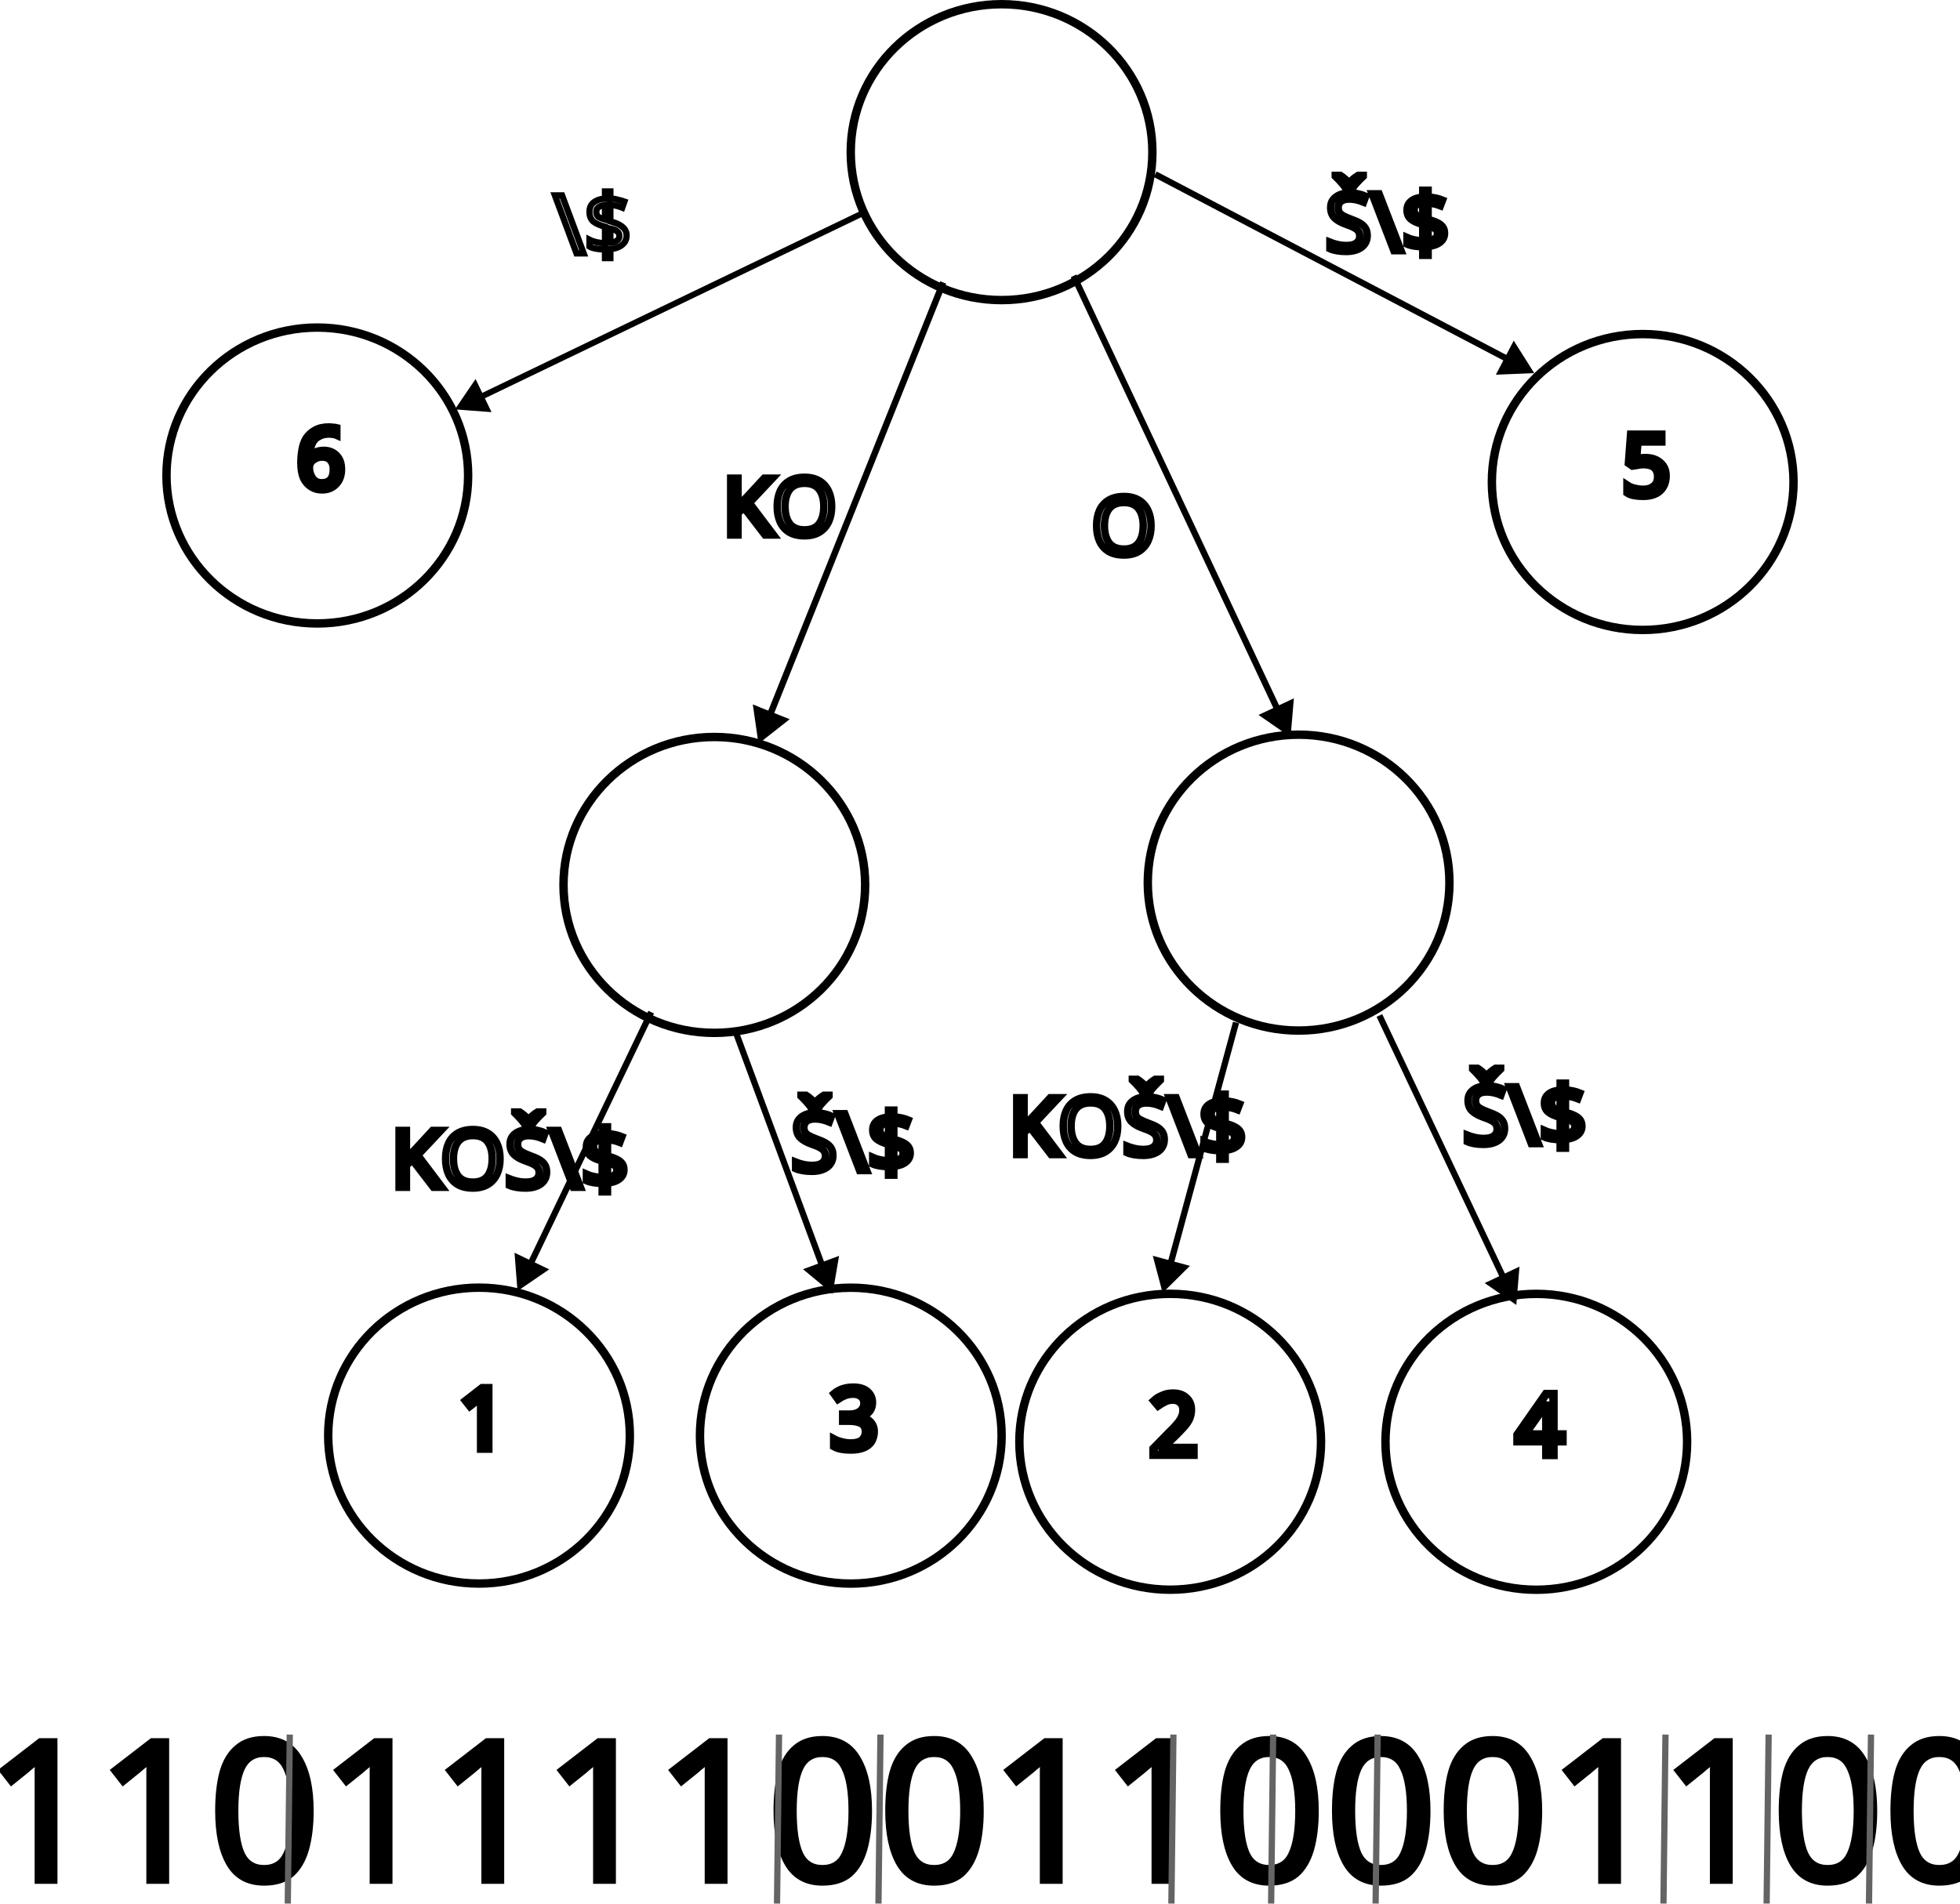
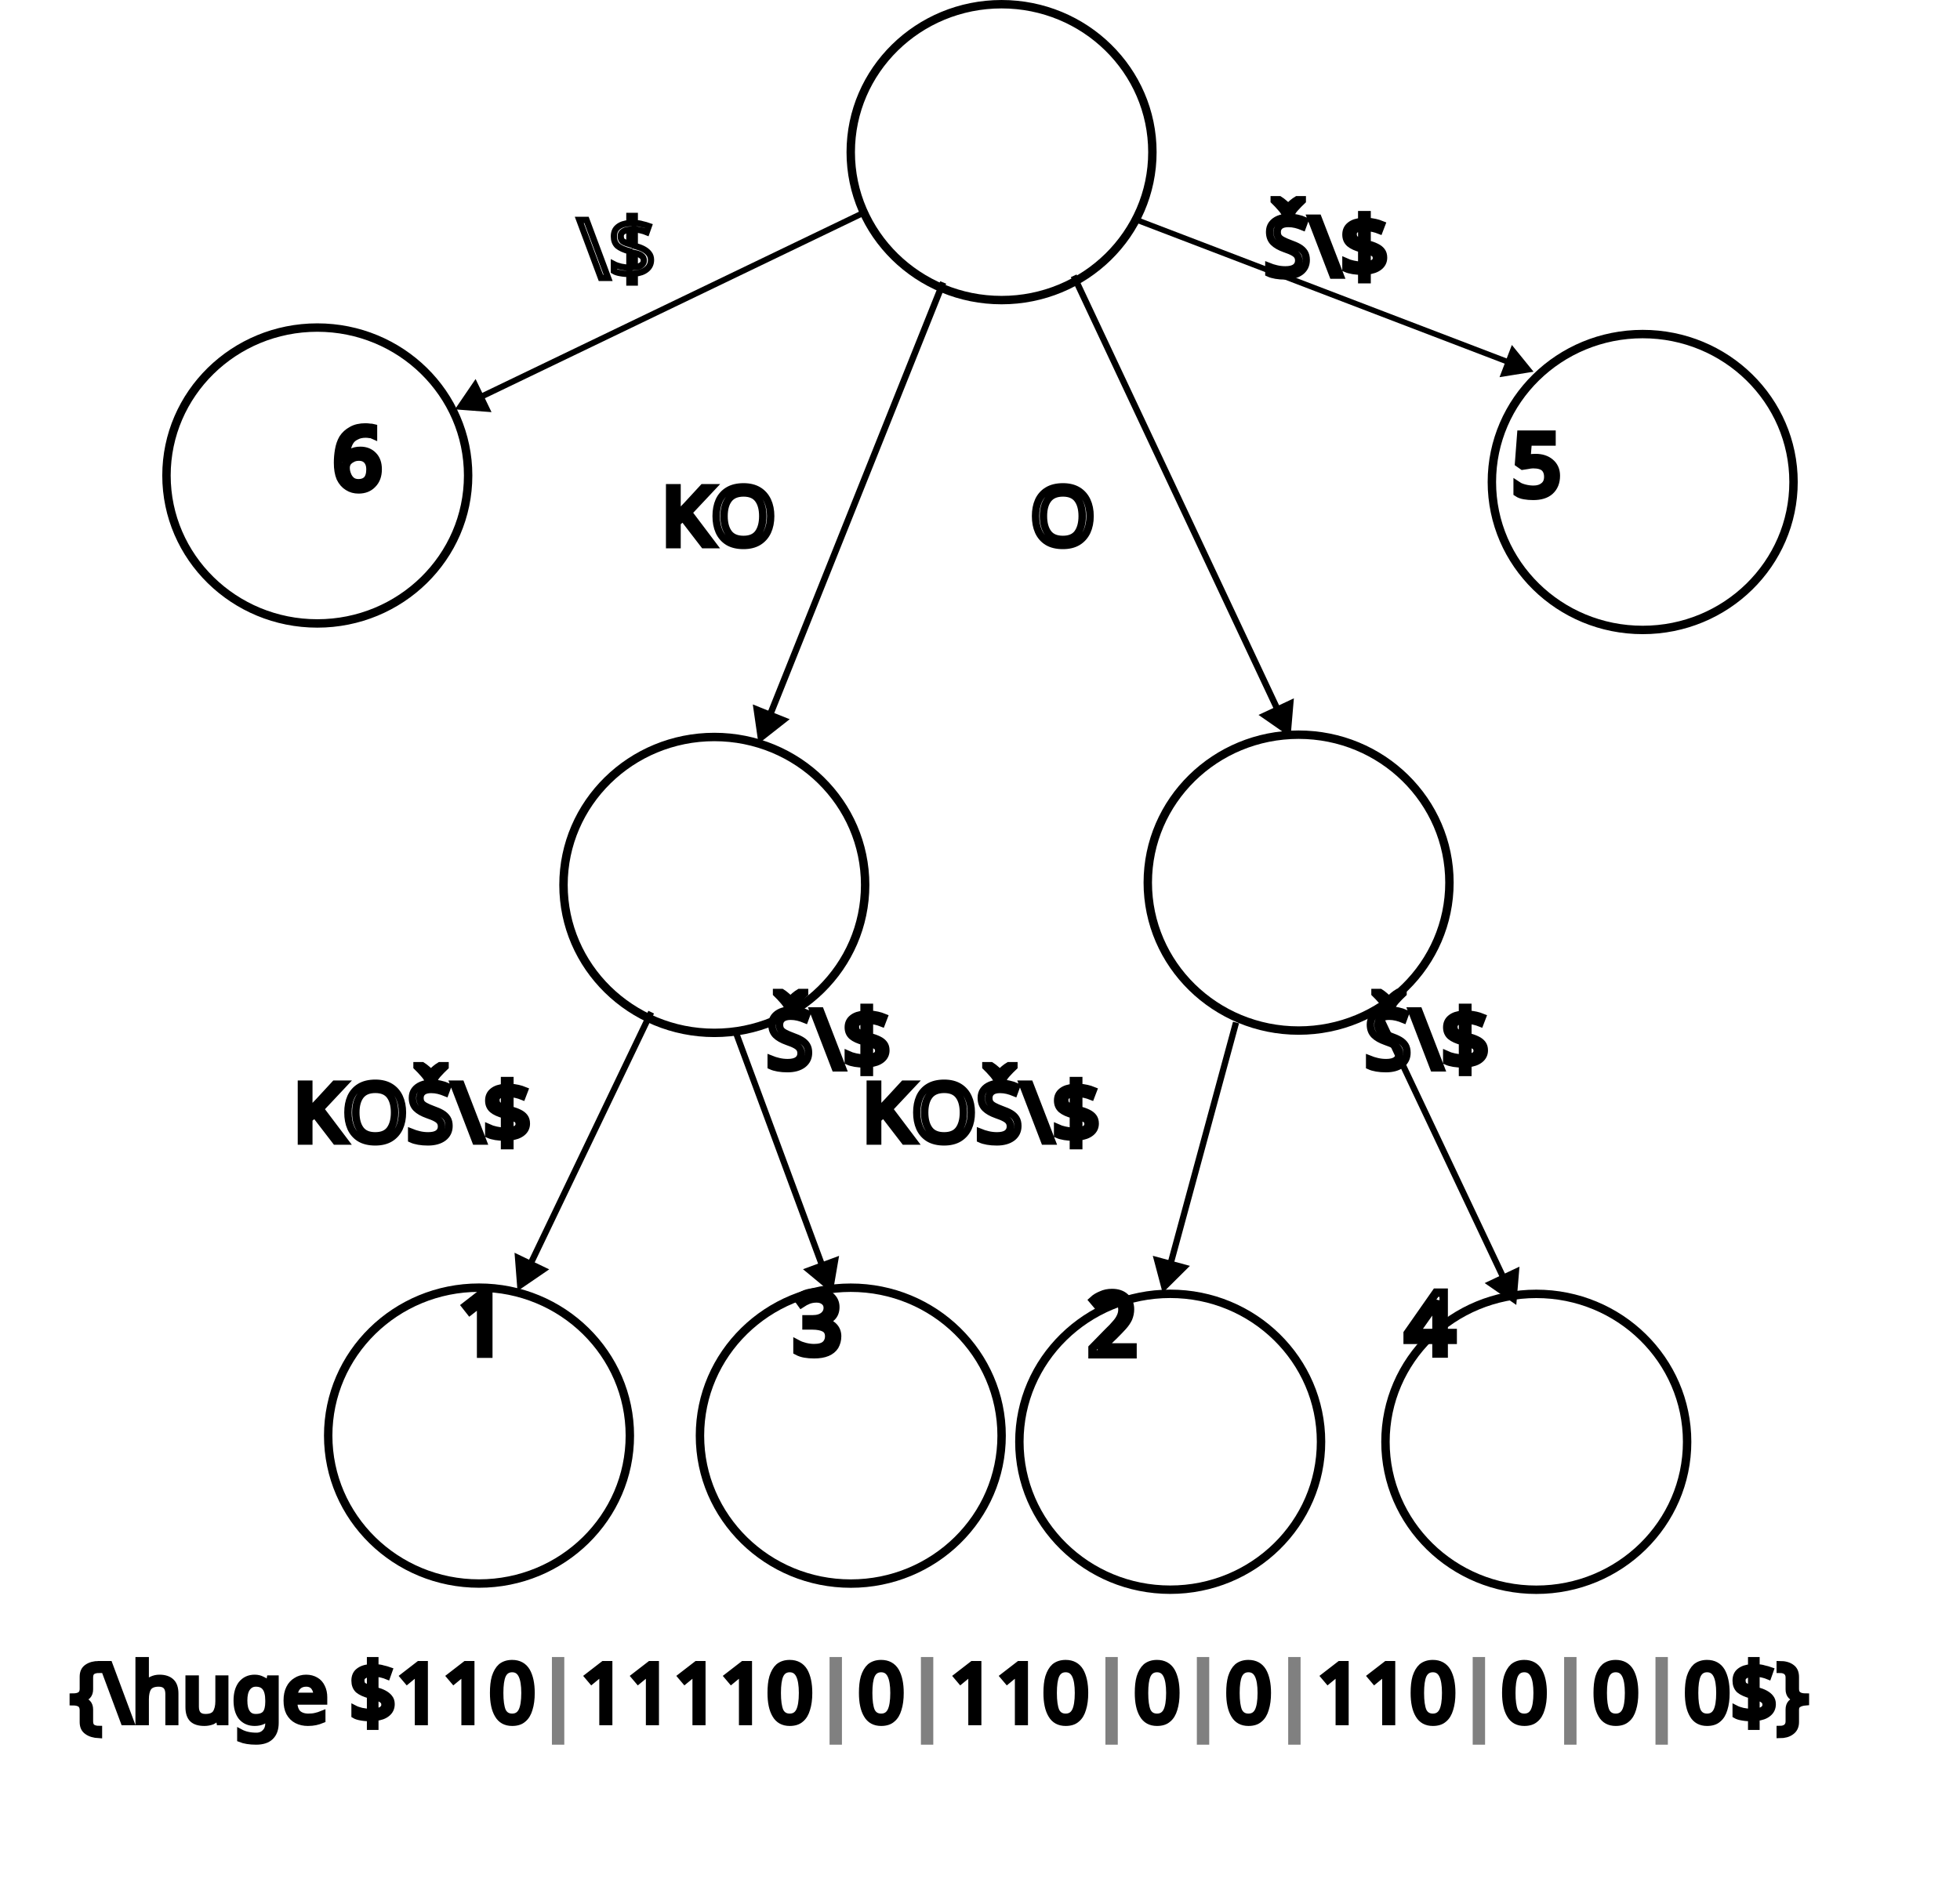
<svg xmlns="http://www.w3.org/2000/svg" width="84.987mm" height="82.556mm" viewBox="0 0 84.987 82.556" version="1.1" id="svg1">
  <defs id="defs1">
    <marker style="overflow:visible" id="Triangle" refX="0" refY="0" orient="auto" markerWidth="1" markerHeight="1" viewBox="0 0 1 1" preserveAspectRatio="xMidYMid">
      <path transform="scale(0.5)" style="fill:context-stroke;fill-rule:evenodd;stroke:context-stroke;stroke-width:1pt" d="M 5.77,0 -2.88,5 V -5 Z" id="path135" />
    </marker>
    <marker style="overflow:visible" id="Triangle-58" refX="0" refY="0" orient="auto-start-reverse" markerWidth="1" markerHeight="1" viewBox="0 0 1 1" preserveAspectRatio="xMidYMid">
      <path transform="scale(0.5)" style="fill:context-stroke;fill-rule:evenodd;stroke:context-stroke;stroke-width:1pt" d="M 5.77,0 -2.88,5 V -5 Z" id="path135-1" />
    </marker>
    <rect x="173.456" y="550.378" width="62.326" height="20.116" id="rect43" />
    <rect x="173.456" y="550.378" width="62.326" height="20.116" id="rect42" />
    <rect x="173.456" y="550.378" width="62.326" height="20.116" id="rect41" />
    <marker style="overflow:visible" id="Triangle-1-27-0-3-8-3-9" refX="0" refY="0" orient="auto-start-reverse" markerWidth="1" markerHeight="1" viewBox="0 0 1 1" preserveAspectRatio="xMidYMid">
      <path transform="scale(0.5)" style="fill:context-stroke;fill-rule:evenodd;stroke:context-stroke;stroke-width:1pt" d="M 5.77,0 -2.88,5 V -5 Z" id="path135-7-9-9-8-4-3-0" />
    </marker>
    <marker style="overflow:visible" id="Triangle-1-27-0-35-7-2" refX="0" refY="0" orient="auto-start-reverse" markerWidth="1" markerHeight="1" viewBox="0 0 1 1" preserveAspectRatio="xMidYMid">
      <path transform="scale(0.5)" style="fill:context-stroke;fill-rule:evenodd;stroke:context-stroke;stroke-width:1pt" d="M 5.77,0 -2.88,5 V -5 Z" id="path135-7-9-9-9-7-8" />
    </marker>
    <rect x="173.456" y="550.378" width="62.326" height="20.116" id="rect40" />
    <rect x="173.456" y="550.378" width="62.326" height="20.116" id="rect39" />
    <marker style="overflow:visible" id="Triangle-1-2-4-6-7" refX="0" refY="0" orient="auto-start-reverse" markerWidth="1" markerHeight="1" viewBox="0 0 1 1" preserveAspectRatio="xMidYMid">
      <path transform="scale(0.5)" style="fill:context-stroke;fill-rule:evenodd;stroke:context-stroke;stroke-width:1pt" d="M 5.77,0 -2.88,5 V -5 Z" id="path135-7-2-3-3-2" />
    </marker>
    <rect x="173.456" y="550.378" width="62.326" height="20.116" id="rect38" />
    <rect x="173.456" y="550.378" width="62.326" height="20.116" id="rect37" />
    <marker style="overflow:visible" id="Triangle-1-27-0-3-8-1" refX="0" refY="0" orient="auto-start-reverse" markerWidth="1" markerHeight="1" viewBox="0 0 1 1" preserveAspectRatio="xMidYMid">
      <path transform="scale(0.5)" style="fill:context-stroke;fill-rule:evenodd;stroke:context-stroke;stroke-width:1pt" d="M 5.77,0 -2.88,5 V -5 Z" id="path135-7-9-9-8-4-9" />
    </marker>
    <marker style="overflow:visible" id="Triangle-1-27-0-35-6" refX="0" refY="0" orient="auto-start-reverse" markerWidth="1" markerHeight="1" viewBox="0 0 1 1" preserveAspectRatio="xMidYMid">
      <path transform="scale(0.5)" style="fill:context-stroke;fill-rule:evenodd;stroke:context-stroke;stroke-width:1pt" d="M 5.77,0 -2.88,5 V -5 Z" id="path135-7-9-9-9-8" />
    </marker>
    <marker style="overflow:visible" id="Triangle-1-27-2-8" refX="0" refY="0" orient="auto-start-reverse" markerWidth="1" markerHeight="1" viewBox="0 0 1 1" preserveAspectRatio="xMidYMid">
      <path transform="scale(0.5)" style="fill:context-stroke;fill-rule:evenodd;stroke:context-stroke;stroke-width:1pt" d="M 5.77,0 -2.88,5 V -5 Z" id="path135-7-9-91-0" />
    </marker>
  </defs>
  <g id="layer1" transform="translate(-62.50635,-3.424254)">
-     <g id="g25">
-       <text xml:space="preserve" style="font-style:normal;font-variant:normal;font-weight:normal;font-stretch:normal;font-size:3.678px;font-family:sans-serif;-inkscape-font-specification:'sans-serif, Normal';font-variant-ligatures:normal;font-variant-caps:normal;font-variant-numeric:normal;font-variant-east-asian:normal;text-align:start;writing-mode:lr-tb;direction:ltr;text-anchor:start;display:inline;fill:none;fill-opacity:0;fill-rule:nonzero;stroke:#000000;stroke-width:0.365;stroke-dasharray:none;stroke-opacity:1" x="82.383" y="66.253" id="text1">
-         <tspan id="tspan1" style="stroke-width:0.365" x="82.383" y="66.253">1</tspan>
+     <g id="g30">
+       <text xml:space="preserve" style="font-style:normal;font-variant:normal;font-weight:normal;font-stretch:normal;font-size:3.678px;font-family:sans-serif;-inkscape-font-specification:'sans-serif, Normal';font-variant-ligatures:normal;font-variant-caps:normal;font-variant-numeric:normal;font-variant-east-asian:normal;text-align:start;writing-mode:lr-tb;direction:ltr;text-anchor:start;display:inline;fill:none;fill-opacity:0;fill-rule:nonzero;stroke:#000000;stroke-width:0.365;stroke-dasharray:none;stroke-opacity:1" x="82.383" y="62.131" id="text1">
+         <tspan id="tspan1" style="stroke-width:0.365" x="82.383" y="62.131">1</tspan>
      </text>
      <ellipse style="display:inline;fill:none;fill-opacity:0;fill-rule:nonzero;stroke:#000000;stroke-width:0.365;stroke-dasharray:none;stroke-opacity:1" id="ellipse1" cx="105.935" cy="10.023" rx="6.54" ry="6.416" />
      <ellipse style="display:inline;fill:none;fill-opacity:0;fill-rule:nonzero;stroke:#000000;stroke-width:0.365;stroke-dasharray:none;stroke-opacity:1" id="ellipse2" cx="93.48" cy="41.802" rx="6.54" ry="6.416" />
      <ellipse style="display:inline;fill:none;fill-opacity:0;fill-rule:nonzero;stroke:#000000;stroke-width:0.365;stroke-dasharray:none;stroke-opacity:1" id="ellipse3" cx="83.277" cy="65.684" rx="6.54" ry="6.416" />
-       <text xml:space="preserve" style="font-style:normal;font-variant:normal;font-weight:normal;font-stretch:normal;font-size:3.678px;font-family:sans-serif;-inkscape-font-specification:'sans-serif, Normal';font-variant-ligatures:normal;font-variant-caps:normal;font-variant-numeric:normal;font-variant-east-asian:normal;text-align:start;writing-mode:lr-tb;direction:ltr;text-anchor:start;display:inline;fill:none;fill-opacity:0;fill-rule:nonzero;stroke:#000000;stroke-width:0.365;stroke-dasharray:none;stroke-opacity:1" x="98.503" y="66.254" id="text3">
-         <tspan id="tspan3" style="stroke-width:0.365" x="98.503" y="66.254">3</tspan>
+       <text xml:space="preserve" style="font-style:normal;font-variant:normal;font-weight:normal;font-stretch:normal;font-size:3.678px;font-family:sans-serif;-inkscape-font-specification:'sans-serif, Normal';font-variant-ligatures:normal;font-variant-caps:normal;font-variant-numeric:normal;font-variant-east-asian:normal;text-align:start;writing-mode:lr-tb;direction:ltr;text-anchor:start;display:inline;fill:none;fill-opacity:0;fill-rule:nonzero;stroke:#000000;stroke-width:0.365;stroke-dasharray:none;stroke-opacity:1" x="96.915" y="62.126" id="text3">
+         <tspan id="tspan3" style="stroke-width:0.365" x="96.915" y="62.126">3</tspan>
      </text>
      <ellipse style="display:inline;fill:none;fill-opacity:0;fill-rule:nonzero;stroke:#000000;stroke-width:0.365;stroke-dasharray:none;stroke-opacity:1" id="ellipse4" cx="99.397" cy="65.686" rx="6.54" ry="6.416" />
      <path style="display:inline;fill:none;fill-opacity:0;fill-rule:nonzero;stroke:#000000;stroke-width:0.28;stroke-dasharray:none;stroke-opacity:1;marker-end:url(#Triangle-1-27-2-8)" d="m 103.403,15.674 -7.639,19.082" id="path5" />
      <path style="display:inline;fill:none;fill-opacity:0;fill-rule:nonzero;stroke:#000000;stroke-width:0.271;stroke-dasharray:none;stroke-opacity:1;marker-end:url(#Triangle-1-27-0-35-6)" d="m 90.742,47.32 -5.381,11.227" id="path8" />
      <path style="display:inline;fill:none;fill-opacity:0;fill-rule:nonzero;stroke:#000000;stroke-width:0.271;stroke-dasharray:none;stroke-opacity:1;marker-end:url(#Triangle-1-27-0-3-8-1)" d="m 94.409,48.185 3.865,10.444" id="path9" />
-       <text xml:space="preserve" transform="matrix(0.2326683,0,0,0.2252089,53.48189,-100.3535)" id="text28" style="font-style:normal;font-variant:normal;font-weight:300;font-stretch:normal;font-size:15.411px;font-family:Calibri;-inkscape-font-specification:'Calibri, Light';font-variant-ligatures:normal;font-variant-caps:normal;font-variant-numeric:normal;font-variant-east-asian:normal;text-align:start;writing-mode:lr-tb;direction:ltr;white-space:pre;shape-inside:url(#rect37);display:inline;fill:none;fill-opacity:0;fill-rule:nonzero;stroke:#000000;stroke-width:1.38;stroke-dasharray:none;stroke-opacity:1">
-         <tspan x="173.457" y="563.862" id="tspan5">KO</tspan>
+       <text xml:space="preserve" transform="matrix(0.2326683,0,0,0.2252089,50.83606,-99.93688)" id="text28" style="font-style:normal;font-variant:normal;font-weight:300;font-stretch:normal;font-size:15.411px;font-family:Calibri;-inkscape-font-specification:'Calibri, Light';font-variant-ligatures:normal;font-variant-caps:normal;font-variant-numeric:normal;font-variant-east-asian:normal;text-align:start;writing-mode:lr-tb;direction:ltr;white-space:pre;shape-inside:url(#rect37);display:inline;fill:none;fill-opacity:0;fill-rule:nonzero;stroke:#000000;stroke-width:1.38;stroke-dasharray:none;stroke-opacity:1">
+         <tspan x="173.457" y="563.862" id="tspan2">KO</tspan>
      </text>
-       <text xml:space="preserve" transform="matrix(0.2326683,0,0,0.2252089,56.465,-72.7914)" id="text29" style="font-style:normal;font-variant:normal;font-weight:300;font-stretch:normal;font-size:15.411px;font-family:Calibri;-inkscape-font-specification:'Calibri, Light';font-variant-ligatures:normal;font-variant-caps:normal;font-variant-numeric:normal;font-variant-east-asian:normal;text-align:start;writing-mode:lr-tb;direction:ltr;white-space:pre;shape-inside:url(#rect38);display:inline;fill:none;fill-opacity:0;fill-rule:nonzero;stroke:#000000;stroke-width:1.38;stroke-dasharray:none;stroke-opacity:1">
-         <tspan x="173.457" y="563.862" id="tspan12">Š\$</tspan>
+       <text xml:space="preserve" transform="matrix(0.2326683,0,0,0.2252089,55.40667,-77.24657)" id="text29" style="font-style:normal;font-variant:normal;font-weight:300;font-stretch:normal;font-size:15.411px;font-family:Calibri;-inkscape-font-specification:'Calibri, Light';font-variant-ligatures:normal;font-variant-caps:normal;font-variant-numeric:normal;font-variant-east-asian:normal;text-align:start;writing-mode:lr-tb;direction:ltr;white-space:pre;shape-inside:url(#rect38);display:inline;fill:none;fill-opacity:0;fill-rule:nonzero;stroke:#000000;stroke-width:1.38;stroke-dasharray:none;stroke-opacity:1">
+         <tspan x="173.457" y="563.862" id="tspan4">Š\$</tspan>
      </text>
      <ellipse style="display:inline;fill:none;fill-opacity:0;fill-rule:nonzero;stroke:#000000;stroke-width:0.365;stroke-dasharray:none;stroke-opacity:1" id="ellipse29" cx="118.815" cy="41.702" rx="6.54" ry="6.416" />
      <path style="display:inline;fill:none;fill-opacity:0;fill-rule:nonzero;stroke:#000000;stroke-width:0.275;stroke-dasharray:none;stroke-opacity:1;marker-end:url(#Triangle-1-2-4-6-7)" d="m 109.062,15.386 8.989,19.125" id="path29" />
-       <text xml:space="preserve" transform="matrix(0.2326683,0,0,0.2252089,69.47898,-99.52022)" id="text30" style="font-style:normal;font-variant:normal;font-weight:300;font-stretch:normal;font-size:15.411px;font-family:Calibri;-inkscape-font-specification:'Calibri, Light';font-variant-ligatures:normal;font-variant-caps:normal;font-variant-numeric:normal;font-variant-east-asian:normal;text-align:start;writing-mode:lr-tb;direction:ltr;white-space:pre;shape-inside:url(#rect39);display:inline;fill:none;fill-opacity:0;fill-rule:nonzero;stroke:#000000;stroke-width:1.38;stroke-dasharray:none;stroke-opacity:1">
-         <tspan x="173.457" y="563.862" id="tspan13">O</tspan>
+       <text xml:space="preserve" transform="matrix(0.2326683,0,0,0.2252089,66.83315,-99.93688)" id="text30" style="font-style:normal;font-variant:normal;font-weight:300;font-stretch:normal;font-size:15.411px;font-family:Calibri;-inkscape-font-specification:'Calibri, Light';font-variant-ligatures:normal;font-variant-caps:normal;font-variant-numeric:normal;font-variant-east-asian:normal;text-align:start;writing-mode:lr-tb;direction:ltr;white-space:pre;shape-inside:url(#rect39);display:inline;fill:none;fill-opacity:0;fill-rule:nonzero;stroke:#000000;stroke-width:1.38;stroke-dasharray:none;stroke-opacity:1">
+         <tspan x="173.457" y="563.862" id="tspan5">O</tspan>
      </text>
-       <text xml:space="preserve" transform="matrix(0.2326683,0,0,0.2252089,39.10286,-72.0661)" id="text31" style="font-style:normal;font-variant:normal;font-weight:300;font-stretch:normal;font-size:15.411px;font-family:Calibri;-inkscape-font-specification:'Calibri, Light';font-variant-ligatures:normal;font-variant-caps:normal;font-variant-numeric:normal;font-variant-east-asian:normal;text-align:start;writing-mode:lr-tb;direction:ltr;white-space:pre;shape-inside:url(#rect40);display:inline;fill:none;fill-opacity:0;fill-rule:nonzero;stroke:#000000;stroke-width:1.38;stroke-dasharray:none;stroke-opacity:1">
-         <tspan x="173.457" y="563.862" id="tspan14">KOŠ\$</tspan>
+       <text xml:space="preserve" transform="matrix(0.2326683,0,0,0.2252089,34.86952,-74.07157)" id="text31" style="font-style:normal;font-variant:normal;font-weight:300;font-stretch:normal;font-size:15.411px;font-family:Calibri;-inkscape-font-specification:'Calibri, Light';font-variant-ligatures:normal;font-variant-caps:normal;font-variant-numeric:normal;font-variant-east-asian:normal;text-align:start;writing-mode:lr-tb;direction:ltr;white-space:pre;shape-inside:url(#rect40);display:inline;fill:none;fill-opacity:0;fill-rule:nonzero;stroke:#000000;stroke-width:1.38;stroke-dasharray:none;stroke-opacity:1">
+         <tspan x="173.457" y="563.862" id="tspan6">KOŠ\$</tspan>
      </text>
-       <text xml:space="preserve" style="font-style:normal;font-variant:normal;font-weight:normal;font-stretch:normal;font-size:3.678px;font-family:sans-serif;-inkscape-font-specification:'sans-serif, Normal';font-variant-ligatures:normal;font-variant-caps:normal;font-variant-numeric:normal;font-variant-east-asian:normal;text-align:start;writing-mode:lr-tb;direction:ltr;text-anchor:start;display:inline;fill:none;fill-opacity:0;fill-rule:nonzero;stroke:#000000;stroke-width:0.365;stroke-dasharray:none;stroke-opacity:1" x="112.353" y="66.519" id="text32">
-         <tspan id="tspan32" style="stroke-width:0.365" x="112.353" y="66.519">2</tspan>
+       <text xml:space="preserve" style="font-style:normal;font-variant:normal;font-weight:normal;font-stretch:normal;font-size:3.678px;font-family:sans-serif;-inkscape-font-specification:'sans-serif, Normal';font-variant-ligatures:normal;font-variant-caps:normal;font-variant-numeric:normal;font-variant-east-asian:normal;text-align:start;writing-mode:lr-tb;direction:ltr;text-anchor:start;display:inline;fill:none;fill-opacity:0;fill-rule:nonzero;stroke:#000000;stroke-width:0.365;stroke-dasharray:none;stroke-opacity:1" x="109.707" y="62.154" id="text32">
+         <tspan id="tspan32" style="stroke-width:0.365" x="109.707" y="62.154">2</tspan>
      </text>
      <ellipse style="display:inline;fill:none;fill-opacity:0;fill-rule:nonzero;stroke:#000000;stroke-width:0.365;stroke-dasharray:none;stroke-opacity:1" id="ellipse32" cx="113.247" cy="65.951" rx="6.54" ry="6.416" />
-       <text xml:space="preserve" style="font-style:normal;font-variant:normal;font-weight:normal;font-stretch:normal;font-size:3.678px;font-family:sans-serif;-inkscape-font-specification:'sans-serif, Normal';font-variant-ligatures:normal;font-variant-caps:normal;font-variant-numeric:normal;font-variant-east-asian:normal;text-align:start;writing-mode:lr-tb;direction:ltr;text-anchor:start;display:inline;fill:none;fill-opacity:0;fill-rule:nonzero;stroke:#000000;stroke-width:0.365;stroke-dasharray:none;stroke-opacity:1" x="128.226" y="66.521" id="text33">
-         <tspan id="tspan33" style="stroke-width:0.365" x="128.226" y="66.521">4</tspan>
+       <text xml:space="preserve" style="font-style:normal;font-variant:normal;font-weight:normal;font-stretch:normal;font-size:3.678px;font-family:sans-serif;-inkscape-font-specification:'sans-serif, Normal';font-variant-ligatures:normal;font-variant-caps:normal;font-variant-numeric:normal;font-variant-east-asian:normal;text-align:start;writing-mode:lr-tb;direction:ltr;text-anchor:start;display:inline;fill:none;fill-opacity:0;fill-rule:nonzero;stroke:#000000;stroke-width:0.365;stroke-dasharray:none;stroke-opacity:1" x="123.464" y="62.126" id="text33">
+         <tspan id="tspan33" style="stroke-width:0.365" x="123.464" y="62.126">4</tspan>
      </text>
      <ellipse style="display:inline;fill:none;fill-opacity:0;fill-rule:nonzero;stroke:#000000;stroke-width:0.365;stroke-dasharray:none;stroke-opacity:1" id="ellipse33" cx="129.121" cy="65.953" rx="6.54" ry="6.416" />
      <path style="display:inline;fill:none;fill-opacity:0;fill-rule:nonzero;stroke:#000000;stroke-width:0.271;stroke-dasharray:none;stroke-opacity:1;marker-end:url(#Triangle-1-27-0-35-7-2)" d="m 116.101,47.769 -2.93,10.799" id="path33" />
      <path style="display:inline;fill:none;fill-opacity:0;fill-rule:nonzero;stroke:#000000;stroke-width:0.271;stroke-dasharray:none;stroke-opacity:1;marker-end:url(#Triangle-1-27-0-3-8-3-9)" d="m 122.318,47.464 5.525,11.683" id="path34" />
-       <text xml:space="preserve" transform="matrix(0.2326683,0,0,0.2252089,85.58875,-73.96036)" id="text34" style="font-style:normal;font-variant:normal;font-weight:300;font-stretch:normal;font-size:15.411px;font-family:Calibri;-inkscape-font-specification:'Calibri, Light';font-variant-ligatures:normal;font-variant-caps:normal;font-variant-numeric:normal;font-variant-east-asian:normal;text-align:start;writing-mode:lr-tb;direction:ltr;white-space:pre;shape-inside:url(#rect41);display:inline;fill:none;fill-opacity:0;fill-rule:nonzero;stroke:#000000;stroke-width:1.38;stroke-dasharray:none;stroke-opacity:1">
-         <tspan x="173.457" y="563.862" id="tspan15">Š\$</tspan>
+       <text xml:space="preserve" transform="matrix(0.2326683,0,0,0.2252089,81.35541,-77.24657)" id="text34" style="font-style:normal;font-variant:normal;font-weight:300;font-stretch:normal;font-size:15.411px;font-family:Calibri;-inkscape-font-specification:'Calibri, Light';font-variant-ligatures:normal;font-variant-caps:normal;font-variant-numeric:normal;font-variant-east-asian:normal;text-align:start;writing-mode:lr-tb;direction:ltr;white-space:pre;shape-inside:url(#rect41);display:inline;fill:none;fill-opacity:0;fill-rule:nonzero;stroke:#000000;stroke-width:1.38;stroke-dasharray:none;stroke-opacity:1">
+         <tspan x="173.457" y="563.862" id="tspan7">Š\$</tspan>
      </text>
-       <text xml:space="preserve" transform="matrix(0.2326683,0,0,0.2252089,65.88525,-73.4836)" id="text35" style="font-style:normal;font-variant:normal;font-weight:300;font-stretch:normal;font-size:15.411px;font-family:Calibri;-inkscape-font-specification:'Calibri, Light';font-variant-ligatures:normal;font-variant-caps:normal;font-variant-numeric:normal;font-variant-east-asian:normal;text-align:start;writing-mode:lr-tb;direction:ltr;white-space:pre;shape-inside:url(#rect42);display:inline;fill:none;fill-opacity:0;fill-rule:nonzero;stroke:#000000;stroke-width:1.38;stroke-dasharray:none;stroke-opacity:1">
-         <tspan x="173.457" y="563.862" id="tspan16">KOŠ\$</tspan>
+       <text xml:space="preserve" transform="matrix(0.2326683,0,0,0.2252089,59.53525,-74.07157)" id="text35" style="font-style:normal;font-variant:normal;font-weight:300;font-stretch:normal;font-size:15.411px;font-family:Calibri;-inkscape-font-specification:'Calibri, Light';font-variant-ligatures:normal;font-variant-caps:normal;font-variant-numeric:normal;font-variant-east-asian:normal;text-align:start;writing-mode:lr-tb;direction:ltr;white-space:pre;shape-inside:url(#rect42);display:inline;fill:none;fill-opacity:0;fill-rule:nonzero;stroke:#000000;stroke-width:1.38;stroke-dasharray:none;stroke-opacity:1">
+         <tspan x="173.457" y="563.862" id="tspan8">KOŠ\$</tspan>
      </text>
-       <text xml:space="preserve" style="font-style:normal;font-variant:normal;font-weight:normal;font-stretch:normal;font-size:3.678px;font-family:sans-serif;-inkscape-font-specification:'sans-serif, Normal';font-variant-ligatures:normal;font-variant-caps:normal;font-variant-numeric:normal;font-variant-east-asian:normal;text-align:start;writing-mode:lr-tb;direction:ltr;text-anchor:start;display:inline;fill:none;fill-opacity:0;fill-rule:nonzero;stroke:#000000;stroke-width:0.365;stroke-dasharray:none;stroke-opacity:1" x="132.84" y="24.896" id="text36">
-         <tspan id="tspan36" style="stroke-width:0.365" x="132.84" y="24.896">5</tspan>
+       <text xml:space="preserve" style="font-style:normal;font-variant:normal;font-weight:normal;font-stretch:normal;font-size:3.678px;font-family:sans-serif;-inkscape-font-specification:'sans-serif, Normal';font-variant-ligatures:normal;font-variant-caps:normal;font-variant-numeric:normal;font-variant-east-asian:normal;text-align:start;writing-mode:lr-tb;direction:ltr;text-anchor:start;display:inline;fill:none;fill-opacity:0;fill-rule:nonzero;stroke:#000000;stroke-width:0.365;stroke-dasharray:none;stroke-opacity:1" x="128.078" y="24.896" id="text36">
+         <tspan id="tspan36" style="stroke-width:0.365" x="128.078" y="24.896">5</tspan>
      </text>
      <ellipse style="display:inline;fill:none;fill-opacity:0;fill-rule:nonzero;stroke:#000000;stroke-width:0.365;stroke-dasharray:none;stroke-opacity:1" id="ellipse36" cx="133.735" cy="24.328" rx="6.54" ry="6.416" />
-       <text xml:space="preserve" style="font-style:normal;font-variant:normal;font-weight:normal;font-stretch:normal;font-size:3.678px;font-family:sans-serif;-inkscape-font-specification:'sans-serif, Normal';font-variant-ligatures:normal;font-variant-caps:normal;font-variant-numeric:normal;font-variant-east-asian:normal;text-align:start;writing-mode:lr-tb;direction:ltr;text-anchor:start;display:inline;fill:none;fill-opacity:0;fill-rule:nonzero;stroke:#000000;stroke-width:0.365;stroke-dasharray:none;stroke-opacity:1" x="75.371" y="24.614" id="text36-8">
-         <tspan id="tspan36-8" style="stroke-width:0.365" x="75.371" y="24.614">6</tspan>
+       <text xml:space="preserve" style="font-style:normal;font-variant:normal;font-weight:normal;font-stretch:normal;font-size:3.678px;font-family:sans-serif;-inkscape-font-specification:'sans-serif, Normal';font-variant-ligatures:normal;font-variant-caps:normal;font-variant-numeric:normal;font-variant-east-asian:normal;text-align:start;writing-mode:lr-tb;direction:ltr;text-anchor:start;display:inline;fill:none;fill-opacity:0;fill-rule:nonzero;stroke:#000000;stroke-width:0.365;stroke-dasharray:none;stroke-opacity:1" x="76.959" y="24.614" id="text36-8">
+         <tspan id="tspan36-8" style="stroke-width:0.365" x="76.959" y="24.614">6</tspan>
      </text>
      <ellipse style="display:inline;fill:none;fill-opacity:0;fill-rule:nonzero;stroke:#000000;stroke-width:0.365;stroke-dasharray:none;stroke-opacity:1" id="ellipse36-2" cx="76.265" cy="24.046" rx="6.54" ry="6.416" />
-       <text xml:space="preserve" transform="matrix(0.2326683,0,0,0.2252089,79.63216,-112.6848)" id="text37" style="font-style:normal;font-variant:normal;font-weight:300;font-stretch:normal;font-size:15.411px;font-family:Calibri;-inkscape-font-specification:'Calibri, Light';font-variant-ligatures:normal;font-variant-caps:normal;font-variant-numeric:normal;font-variant-east-asian:normal;text-align:start;writing-mode:lr-tb;direction:ltr;white-space:pre;shape-inside:url(#rect43);display:inline;fill:none;fill-opacity:0;fill-rule:nonzero;stroke:#000000;stroke-width:1.38;stroke-dasharray:none;stroke-opacity:1">
-         <tspan x="173.457" y="563.862" id="tspan17">Š\$</tspan>
+       <text xml:space="preserve" transform="matrix(0.2326683,0,0,0.2252089,76.98633,-111.6264)" id="text37" style="font-style:normal;font-variant:normal;font-weight:300;font-stretch:normal;font-size:15.411px;font-family:Calibri;-inkscape-font-specification:'Calibri, Light';font-variant-ligatures:normal;font-variant-caps:normal;font-variant-numeric:normal;font-variant-east-asian:normal;text-align:start;writing-mode:lr-tb;direction:ltr;white-space:pre;shape-inside:url(#rect43);display:inline;fill:none;fill-opacity:0;fill-rule:nonzero;stroke:#000000;stroke-width:1.38;stroke-dasharray:none;stroke-opacity:1">
+         <tspan x="173.457" y="563.862" id="tspan9">Š\$</tspan>
      </text>
-       <path style="display:inline;fill:none;fill-opacity:0;fill-rule:nonzero;stroke:#000000;stroke-width:0.271;stroke-dasharray:none;stroke-dashoffset:0;stroke-opacity:1;marker-end:url(#Triangle-58)" d="m 112.598,10.983 c 15.583,8.176 15.583,8.176 15.583,8.176" id="path37" />
+       <path style="display:inline;fill:none;fill-opacity:0;fill-rule:nonzero;stroke:#000000;stroke-width:0.243;stroke-dasharray:none;stroke-dashoffset:0;stroke-opacity:1;marker-end:url(#Triangle-58)" d="m 111.831,12.976 c 16.366,6.261 16.366,6.261 16.366,6.261" id="path37" />
      <path style="display:inline;fill:none;fill-opacity:0;stroke:#000000;stroke-width:0.259;marker-end:url(#Triangle)" d="M 100.037,12.611 83.06,20.779" id="path43" />
-       <text xml:space="preserve" style="font-style:normal;font-variant:normal;font-weight:300;font-stretch:normal;font-size:3.528px;font-family:Calibri;-inkscape-font-specification:'Calibri, Light';font-variant-ligatures:normal;font-variant-caps:normal;font-variant-numeric:normal;font-variant-east-asian:normal;text-align:start;writing-mode:lr-tb;direction:ltr;text-anchor:start;display:inline;fill:none;fill-opacity:0;stroke:#000000;stroke-width:0.271" x="86.534" y="14.416" id="text38">
-         <tspan id="tspan31" style="font-style:normal;font-variant:normal;font-weight:300;font-stretch:normal;font-size:3.528px;font-family:Calibri;-inkscape-font-specification:'Calibri, Light';font-variant-ligatures:normal;font-variant-caps:normal;font-variant-numeric:normal;font-variant-east-asian:normal;stroke-width:0.271" x="86.534" y="14.416">\$</tspan>
+       <text xml:space="preserve" style="font-style:normal;font-variant:normal;font-weight:300;font-stretch:normal;font-size:3.528px;font-family:Calibri;-inkscape-font-specification:'Calibri, Light';font-variant-ligatures:normal;font-variant-caps:normal;font-variant-numeric:normal;font-variant-east-asian:normal;text-align:start;writing-mode:lr-tb;direction:ltr;text-anchor:start;display:inline;fill:none;fill-opacity:0;stroke:#000000;stroke-width:0.271" x="87.593" y="15.475" id="text38">
+         <tspan id="tspan31" style="font-style:normal;font-variant:normal;font-weight:300;font-stretch:normal;font-size:3.528px;font-family:Calibri;-inkscape-font-specification:'Calibri, Light';font-variant-ligatures:normal;font-variant-caps:normal;font-variant-numeric:normal;font-variant-east-asian:normal;stroke-width:0.271" x="87.593" y="15.475">\$</tspan>
      </text>
    </g>
-     <g id="g26" transform="translate(-2.145604)">
-       <text xml:space="preserve" style="font-weight:300;font-size:8.467px;font-family:Calibri;-inkscape-font-specification:'Calibri, Light';text-align:start;writing-mode:lr-tb;direction:ltr;text-anchor:start;fill:#05e972;fill-opacity:0.816;stroke:#000000;stroke-width:0.271;stroke-opacity:1" x="64.006" y="84.989" id="text4">
-         <tspan style="font-size:8.467px;fill:#000000;fill-opacity:1;stroke-width:0.271" x="64.006" y="84.989" id="tspan6">11011110011000110000</tspan>
-       </text>
-       <path style="fill:#000000;fill-opacity:1;stroke:#646464;stroke-width:0.271;stroke-opacity:1" d="m 77.217,78.65 -0.087,7.329" id="path25" />
-       <path style="fill:#000000;fill-opacity:1;stroke:#646464;stroke-width:0.271;stroke-opacity:1" d="m 98.431,78.65 -0.087,7.329" id="path25-1" />
-       <path style="fill:#000000;fill-opacity:1;stroke:#646464;stroke-width:0.271;stroke-opacity:1" d="m 102.83,78.65 -0.087,7.329" id="path25-1-4" />
-       <path style="fill:#000000;fill-opacity:1;stroke:#646464;stroke-width:0.271;stroke-opacity:1" d="m 115.532,78.65 -0.087,7.329" id="path25-1-3" />
-       <path style="fill:#000000;fill-opacity:1;stroke:#646464;stroke-width:0.271;stroke-opacity:1" d="m 119.856,78.65 -0.087,7.329" id="path25-1-5" />
-       <path style="fill:#000000;fill-opacity:1;stroke:#646464;stroke-width:0.271;stroke-opacity:1" d="m 124.387,78.65 -0.087,7.329" id="path25-1-0" />
-       <path style="fill:#000000;fill-opacity:1;stroke:#646464;stroke-width:0.271;stroke-opacity:1" d="m 136.868,78.65 -0.087,7.329" id="path25-1-50" />
-       <path style="fill:#000000;fill-opacity:1;stroke:#646464;stroke-width:0.271;stroke-opacity:1" d="m 141.341,78.65 -0.087,7.329" id="path25-1-1" />
-       <path style="fill:#000000;fill-opacity:1;stroke:#646464;stroke-width:0.271;stroke-opacity:1" d="m 145.78,78.65 -0.087,7.329" id="path25-1-44" />
-     </g>
+     <text xml:space="preserve" style="font-style:normal;font-variant:normal;font-weight:300;font-stretch:normal;font-size:3.528px;font-family:Calibri;-inkscape-font-specification:'Calibri, Light';font-variant-ligatures:normal;font-variant-caps:normal;font-variant-numeric:normal;font-variant-east-asian:normal;text-align:start;writing-mode:lr-tb;direction:ltr;text-anchor:start;fill:#000000;fill-opacity:1;stroke:#000000;stroke-width:0.271;stroke-opacity:1" x="67.71" y="78.11" id="text4" transform="translate(-2.145605)">
+       <tspan id="tspan20" x="67.71" y="78.11" style="font-size:3.528px">{\huge $110<tspan style="font-size:3.528px;fill:#808080;stroke:#808080" id="tspan21">|</tspan>11110<tspan style="font-size:3.528px;fill:#808080;stroke:#808080" id="tspan22">|</tspan>0<tspan style="font-size:3.528px;fill:#808080;stroke:#808080" id="tspan23">|</tspan>110<tspan style="font-size:3.528px;fill:#808080;stroke:#808080" id="tspan24">|</tspan>0<tspan style="font-size:3.528px;fill:#808080;stroke:#808080" id="tspan25">|</tspan>0<tspan style="font-size:3.528px;fill:#808080;stroke:#808080" id="tspan26">|</tspan>110<tspan style="font-size:3.528px;fill:#808080;stroke:#808080" id="tspan27">|</tspan>0<tspan style="font-size:3.528px;fill:#808080;stroke:#808080" id="tspan28">|</tspan>0<tspan style="font-size:3.528px;fill:#808080;stroke:#808080" id="tspan29">|</tspan>0$}</tspan>
+     </text>
  </g>
</svg>
